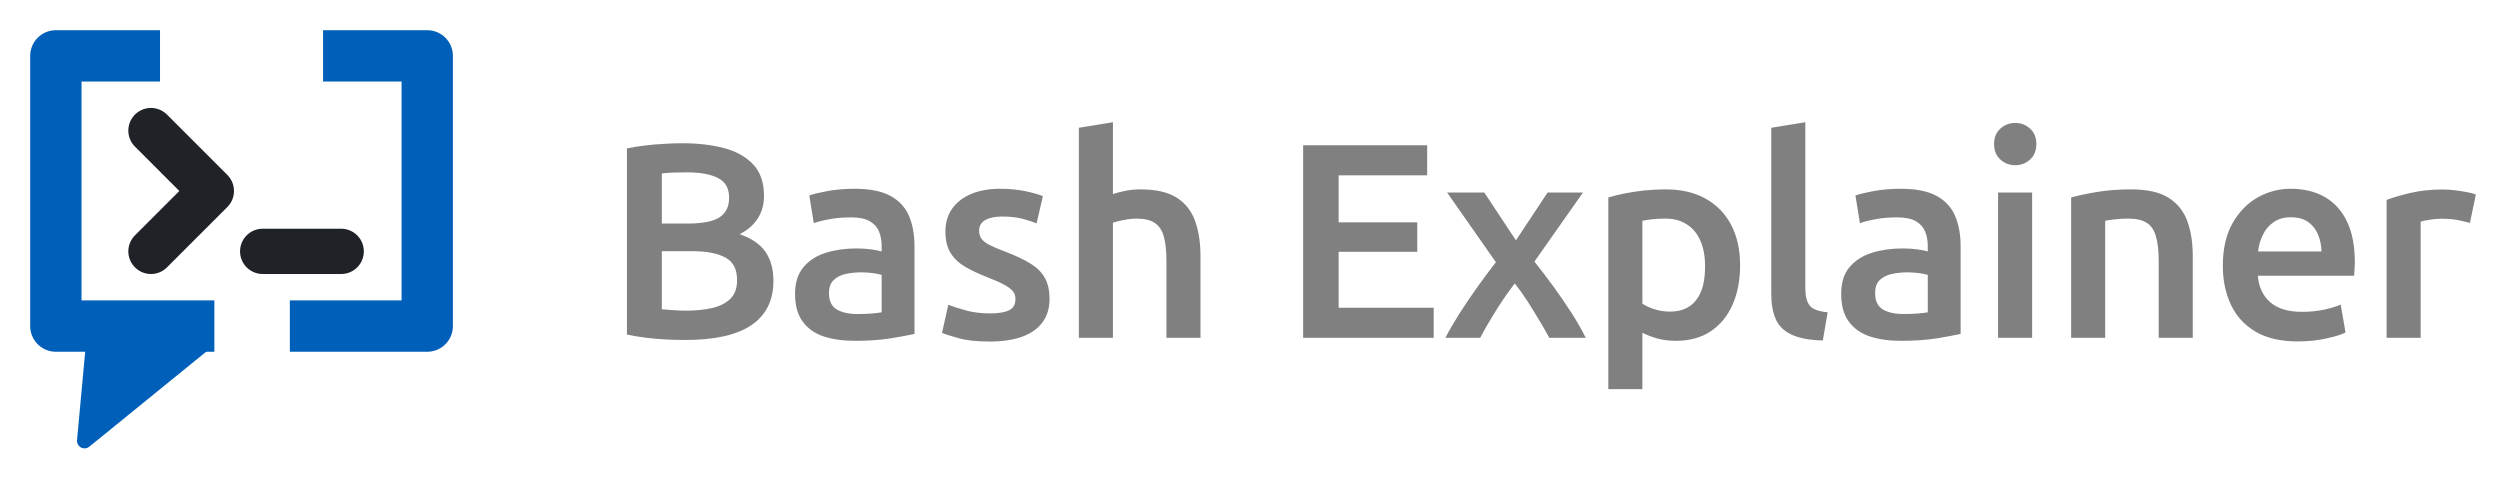
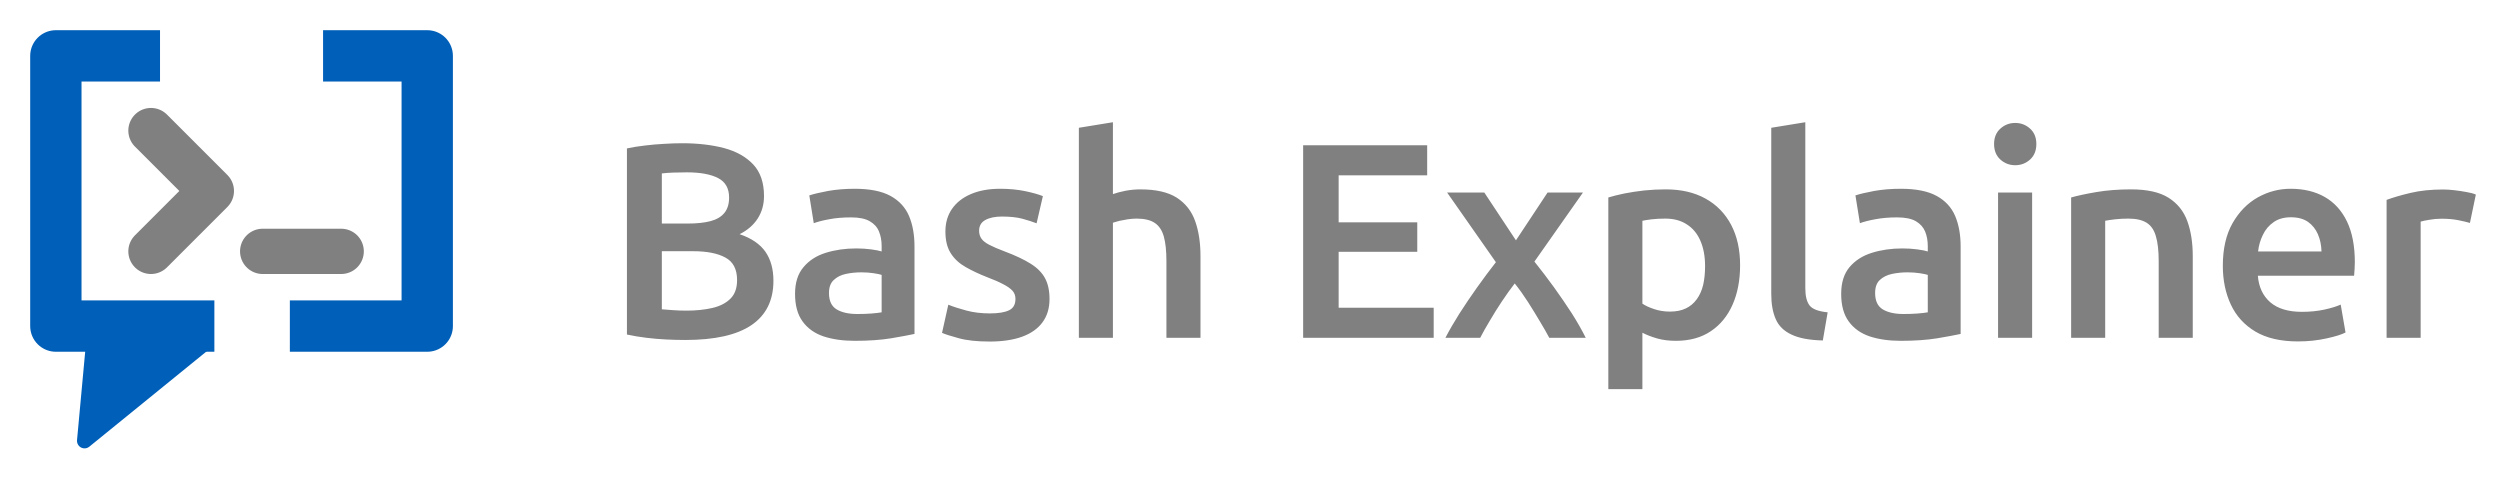
<svg xmlns="http://www.w3.org/2000/svg" viewBox="0 0 207 40" width="207" height="40">
  <g transform="scale(1.25)">
    <path d="M10.60 3.70H3.70V21.60H14.20" stroke="#005fb8" stroke-width="3.4" fill="none" stroke-linejoin="round" stroke-linecap="butt" />
    <path d="M21.40 3.70H28.30V21.60H19.20" stroke="#005fb8" stroke-width="3.4" fill="none" stroke-linejoin="round" stroke-linecap="butt" />
    <path d="M6.20 22.70H13.60L5.60 29.20Z" fill="#005fb8" stroke="#005fb8" stroke-width="1" stroke-linejoin="round" />
-     <path d="M10.00 8.65L14.00 12.65L10.00 16.65" stroke="#1f2328" stroke-width="3" fill="none" stroke-linecap="round" stroke-linejoin="round" />
-     <path d="M17.40 16.65H22.60" stroke="#1f2328" stroke-width="3" fill="none" stroke-linecap="round" stroke-linejoin="round" />
+     <path d="M10.00 8.65L14.00 12.65L10.00 16.65" stroke="#808080" stroke-width="3" fill="none" stroke-linecap="round" stroke-linejoin="round" />
+     <path d="M17.40 16.65H22.60" stroke="#808080" stroke-width="3" fill="none" stroke-linecap="round" stroke-linejoin="round" />
  </g>
  <path d="M56.75 28.15Q55.99 28.15 55.17 28.11Q54.35 28.07 53.53 27.97Q52.7 27.87 51.91 27.7V12.29Q52.59 12.14 53.39 12.05Q54.19 11.95 55 11.91Q55.8 11.86 56.49 11.86Q58.42 11.86 59.95 12.26Q61.48 12.67 62.37 13.62Q63.26 14.57 63.26 16.23Q63.26 17.28 62.74 18.09Q62.22 18.9 61.24 19.39Q62.71 19.89 63.38 20.85Q64.04 21.81 64.04 23.25Q64.04 25.68 62.22 26.92Q60.4 28.15 56.75 28.15ZM56.85 25.72Q58.03 25.72 58.98 25.5Q59.93 25.28 60.48 24.73Q61.03 24.19 61.03 23.19Q61.03 21.85 60.07 21.33Q59.11 20.8 57.39 20.8H54.8V25.61Q55.18 25.65 55.71 25.68Q56.25 25.72 56.85 25.72ZM54.8 18.51H56.95Q58.07 18.51 58.83 18.31Q59.59 18.11 59.98 17.63Q60.37 17.15 60.37 16.36Q60.37 15.21 59.45 14.74Q58.53 14.27 56.88 14.27Q56.31 14.27 55.75 14.29Q55.2 14.31 54.8 14.36ZM70.77 28.22Q69.3 28.22 68.18 27.85Q67.07 27.47 66.45 26.61Q65.83 25.76 65.83 24.33Q65.83 22.94 66.53 22.12Q67.22 21.29 68.38 20.93Q69.54 20.57 70.9 20.57Q71.55 20.57 72.14 20.65Q72.73 20.73 73 20.82V20.37Q73 19.7 72.78 19.17Q72.57 18.64 72.02 18.32Q71.47 18 70.48 18Q69.46 18 68.68 18.15Q67.89 18.29 67.38 18.48L67.01 16.18Q67.55 16 68.57 15.81Q69.59 15.63 70.77 15.63Q72.65 15.63 73.73 16.22Q74.81 16.81 75.27 17.89Q75.72 18.96 75.72 20.4V27.65Q75.08 27.79 73.79 28.01Q72.51 28.22 70.77 28.22ZM71 26Q71.62 26 72.14 25.96Q72.67 25.92 73 25.86V22.76Q72.79 22.69 72.32 22.62Q71.86 22.55 71.33 22.55Q70.65 22.55 70.04 22.68Q69.43 22.81 69.04 23.18Q68.64 23.54 68.64 24.26Q68.64 25.24 69.28 25.62Q69.91 26 71 26ZM81.95 28.28Q80.36 28.28 79.37 28Q78.37 27.73 78 27.56L78.52 25.23Q79.17 25.49 80.04 25.72Q80.91 25.95 81.96 25.95Q83.02 25.95 83.55 25.69Q84.08 25.44 84.08 24.75Q84.08 24.35 83.84 24.08Q83.59 23.8 83.08 23.54Q82.58 23.27 81.76 22.96Q80.76 22.57 79.97 22.12Q79.18 21.68 78.73 20.98Q78.28 20.29 78.28 19.17Q78.28 18.08 78.83 17.29Q79.38 16.5 80.39 16.07Q81.41 15.63 82.81 15.63Q83.95 15.63 84.9 15.83Q85.84 16.03 86.35 16.24L85.83 18.49Q85.34 18.3 84.65 18.11Q83.96 17.93 82.96 17.93Q82.1 17.93 81.58 18.22Q81.07 18.5 81.07 19.11Q81.07 19.49 81.27 19.77Q81.46 20.04 81.93 20.28Q82.39 20.52 83.19 20.82Q84.52 21.32 85.33 21.83Q86.14 22.33 86.52 23.02Q86.9 23.71 86.9 24.76Q86.9 25.91 86.31 26.7Q85.73 27.48 84.63 27.88Q83.52 28.28 81.95 28.28ZM89.33 27.97V10.58L92.15 10.12V16.07Q92.61 15.91 93.22 15.79Q93.83 15.68 94.42 15.68Q96.36 15.68 97.44 16.37Q98.52 17.07 98.96 18.31Q99.4 19.55 99.4 21.2V27.97H96.58V21.63Q96.58 20.34 96.36 19.57Q96.14 18.8 95.6 18.45Q95.07 18.1 94.11 18.1Q93.75 18.1 93.36 18.16Q92.98 18.22 92.67 18.29Q92.36 18.37 92.15 18.44V27.97ZM107.9 27.97V12.03H118.17V14.52H110.84V18.41H117.35V20.85H110.84V25.48H118.71V27.97ZM119.68 27.97Q120.15 27.06 120.83 25.98Q121.52 24.9 122.31 23.79Q123.1 22.68 123.86 21.71L119.82 15.94H122.9L125.52 19.9L128.14 15.94H131.07L127.05 21.66Q127.89 22.71 128.68 23.8Q129.47 24.9 130.15 25.95Q130.82 27.01 131.3 27.97H128.28Q127.99 27.42 127.52 26.64Q127.06 25.86 126.52 25.01Q125.98 24.17 125.42 23.47Q124.9 24.14 124.36 24.95Q123.82 25.76 123.36 26.55Q122.89 27.33 122.56 27.97ZM133.17 32.22V16.35Q133.73 16.18 134.5 16.02Q135.26 15.87 136.14 15.77Q137.02 15.68 137.92 15.68Q139.84 15.68 141.21 16.44Q142.59 17.2 143.34 18.62Q144.08 20.03 144.08 21.96Q144.08 23.81 143.46 25.22Q142.84 26.63 141.66 27.42Q140.48 28.22 138.76 28.22Q137.9 28.22 137.2 28.02Q136.51 27.82 135.99 27.55V32.22ZM138.27 25.8Q139.04 25.8 139.58 25.54Q140.13 25.28 140.49 24.78Q140.85 24.29 141.02 23.6Q141.18 22.91 141.18 22.03Q141.18 20.82 140.79 19.93Q140.41 19.05 139.67 18.58Q138.94 18.1 137.89 18.1Q137.24 18.1 136.75 18.16Q136.27 18.22 135.99 18.28V25.14Q136.33 25.38 136.95 25.59Q137.57 25.8 138.27 25.8ZM150.93 28.19Q149.26 28.15 148.33 27.7Q147.39 27.26 147.03 26.42Q146.66 25.58 146.66 24.34V10.58L149.48 10.12V23.86Q149.48 24.84 149.84 25.3Q150.2 25.75 151.33 25.86ZM157.38 28.22Q155.92 28.22 154.8 27.85Q153.69 27.47 153.07 26.61Q152.45 25.76 152.45 24.33Q152.45 22.94 153.14 22.12Q153.84 21.29 155 20.93Q156.16 20.57 157.51 20.57Q158.17 20.57 158.76 20.65Q159.35 20.73 159.62 20.82V20.37Q159.62 19.7 159.4 19.17Q159.18 18.64 158.64 18.32Q158.09 18 157.09 18Q156.08 18 155.3 18.15Q154.51 18.29 154 18.48L153.63 16.18Q154.17 16 155.19 15.81Q156.21 15.63 157.39 15.63Q159.27 15.63 160.35 16.22Q161.43 16.81 161.89 17.89Q162.34 18.96 162.34 20.4V27.65Q161.7 27.79 160.41 28.01Q159.12 28.22 157.38 28.22ZM157.62 26Q158.23 26 158.76 25.96Q159.29 25.92 159.62 25.86V22.76Q159.4 22.69 158.94 22.62Q158.48 22.55 157.94 22.55Q157.27 22.55 156.66 22.68Q156.05 22.81 155.65 23.18Q155.26 23.54 155.26 24.26Q155.26 25.24 155.9 25.62Q156.53 26 157.62 26ZM165.44 27.97V15.94H168.26V27.97ZM166.86 13.68Q166.15 13.68 165.63 13.21Q165.11 12.74 165.11 11.92Q165.11 11.12 165.63 10.65Q166.15 10.18 166.86 10.18Q167.57 10.18 168.09 10.65Q168.61 11.12 168.61 11.92Q168.61 12.74 168.09 13.21Q167.57 13.68 166.86 13.68ZM171.49 27.97V16.35Q172.3 16.12 173.6 15.9Q174.9 15.68 176.45 15.68Q178.45 15.68 179.55 16.37Q180.66 17.07 181.11 18.31Q181.56 19.55 181.56 21.2V27.97H178.74V21.63Q178.74 20.34 178.51 19.57Q178.29 18.79 177.75 18.45Q177.2 18.1 176.23 18.1Q175.65 18.1 175.12 18.16Q174.6 18.22 174.31 18.28V27.97ZM190.27 28.27Q188.12 28.27 186.74 27.45Q185.37 26.63 184.71 25.21Q184.05 23.79 184.05 22.01Q184.05 19.89 184.86 18.47Q185.67 17.06 186.95 16.34Q188.23 15.63 189.66 15.63Q191.3 15.63 192.49 16.31Q193.68 16.99 194.33 18.34Q194.98 19.69 194.98 21.72Q194.98 21.97 194.96 22.28Q194.94 22.58 194.92 22.83H186.95Q187.06 24.23 187.98 25.03Q188.9 25.82 190.6 25.82Q191.62 25.82 192.48 25.63Q193.33 25.44 193.81 25.22L194.21 27.53Q193.74 27.78 192.64 28.02Q191.53 28.27 190.27 28.27ZM186.97 20.82H192.22Q192.2 20.03 191.92 19.39Q191.64 18.75 191.1 18.37Q190.55 17.99 189.69 17.99Q188.83 17.99 188.26 18.39Q187.68 18.79 187.37 19.44Q187.05 20.08 186.97 20.82ZM197.61 27.97V16.55Q198.42 16.25 199.6 15.97Q200.78 15.69 202.29 15.69Q202.7 15.69 203.22 15.75Q203.74 15.81 204.22 15.9Q204.7 15.98 205 16.11L204.51 18.46Q204.14 18.35 203.54 18.23Q202.93 18.11 202.15 18.11Q201.64 18.11 201.14 18.2Q200.65 18.28 200.43 18.35V27.97Z" fill="#808080" />
</svg>
